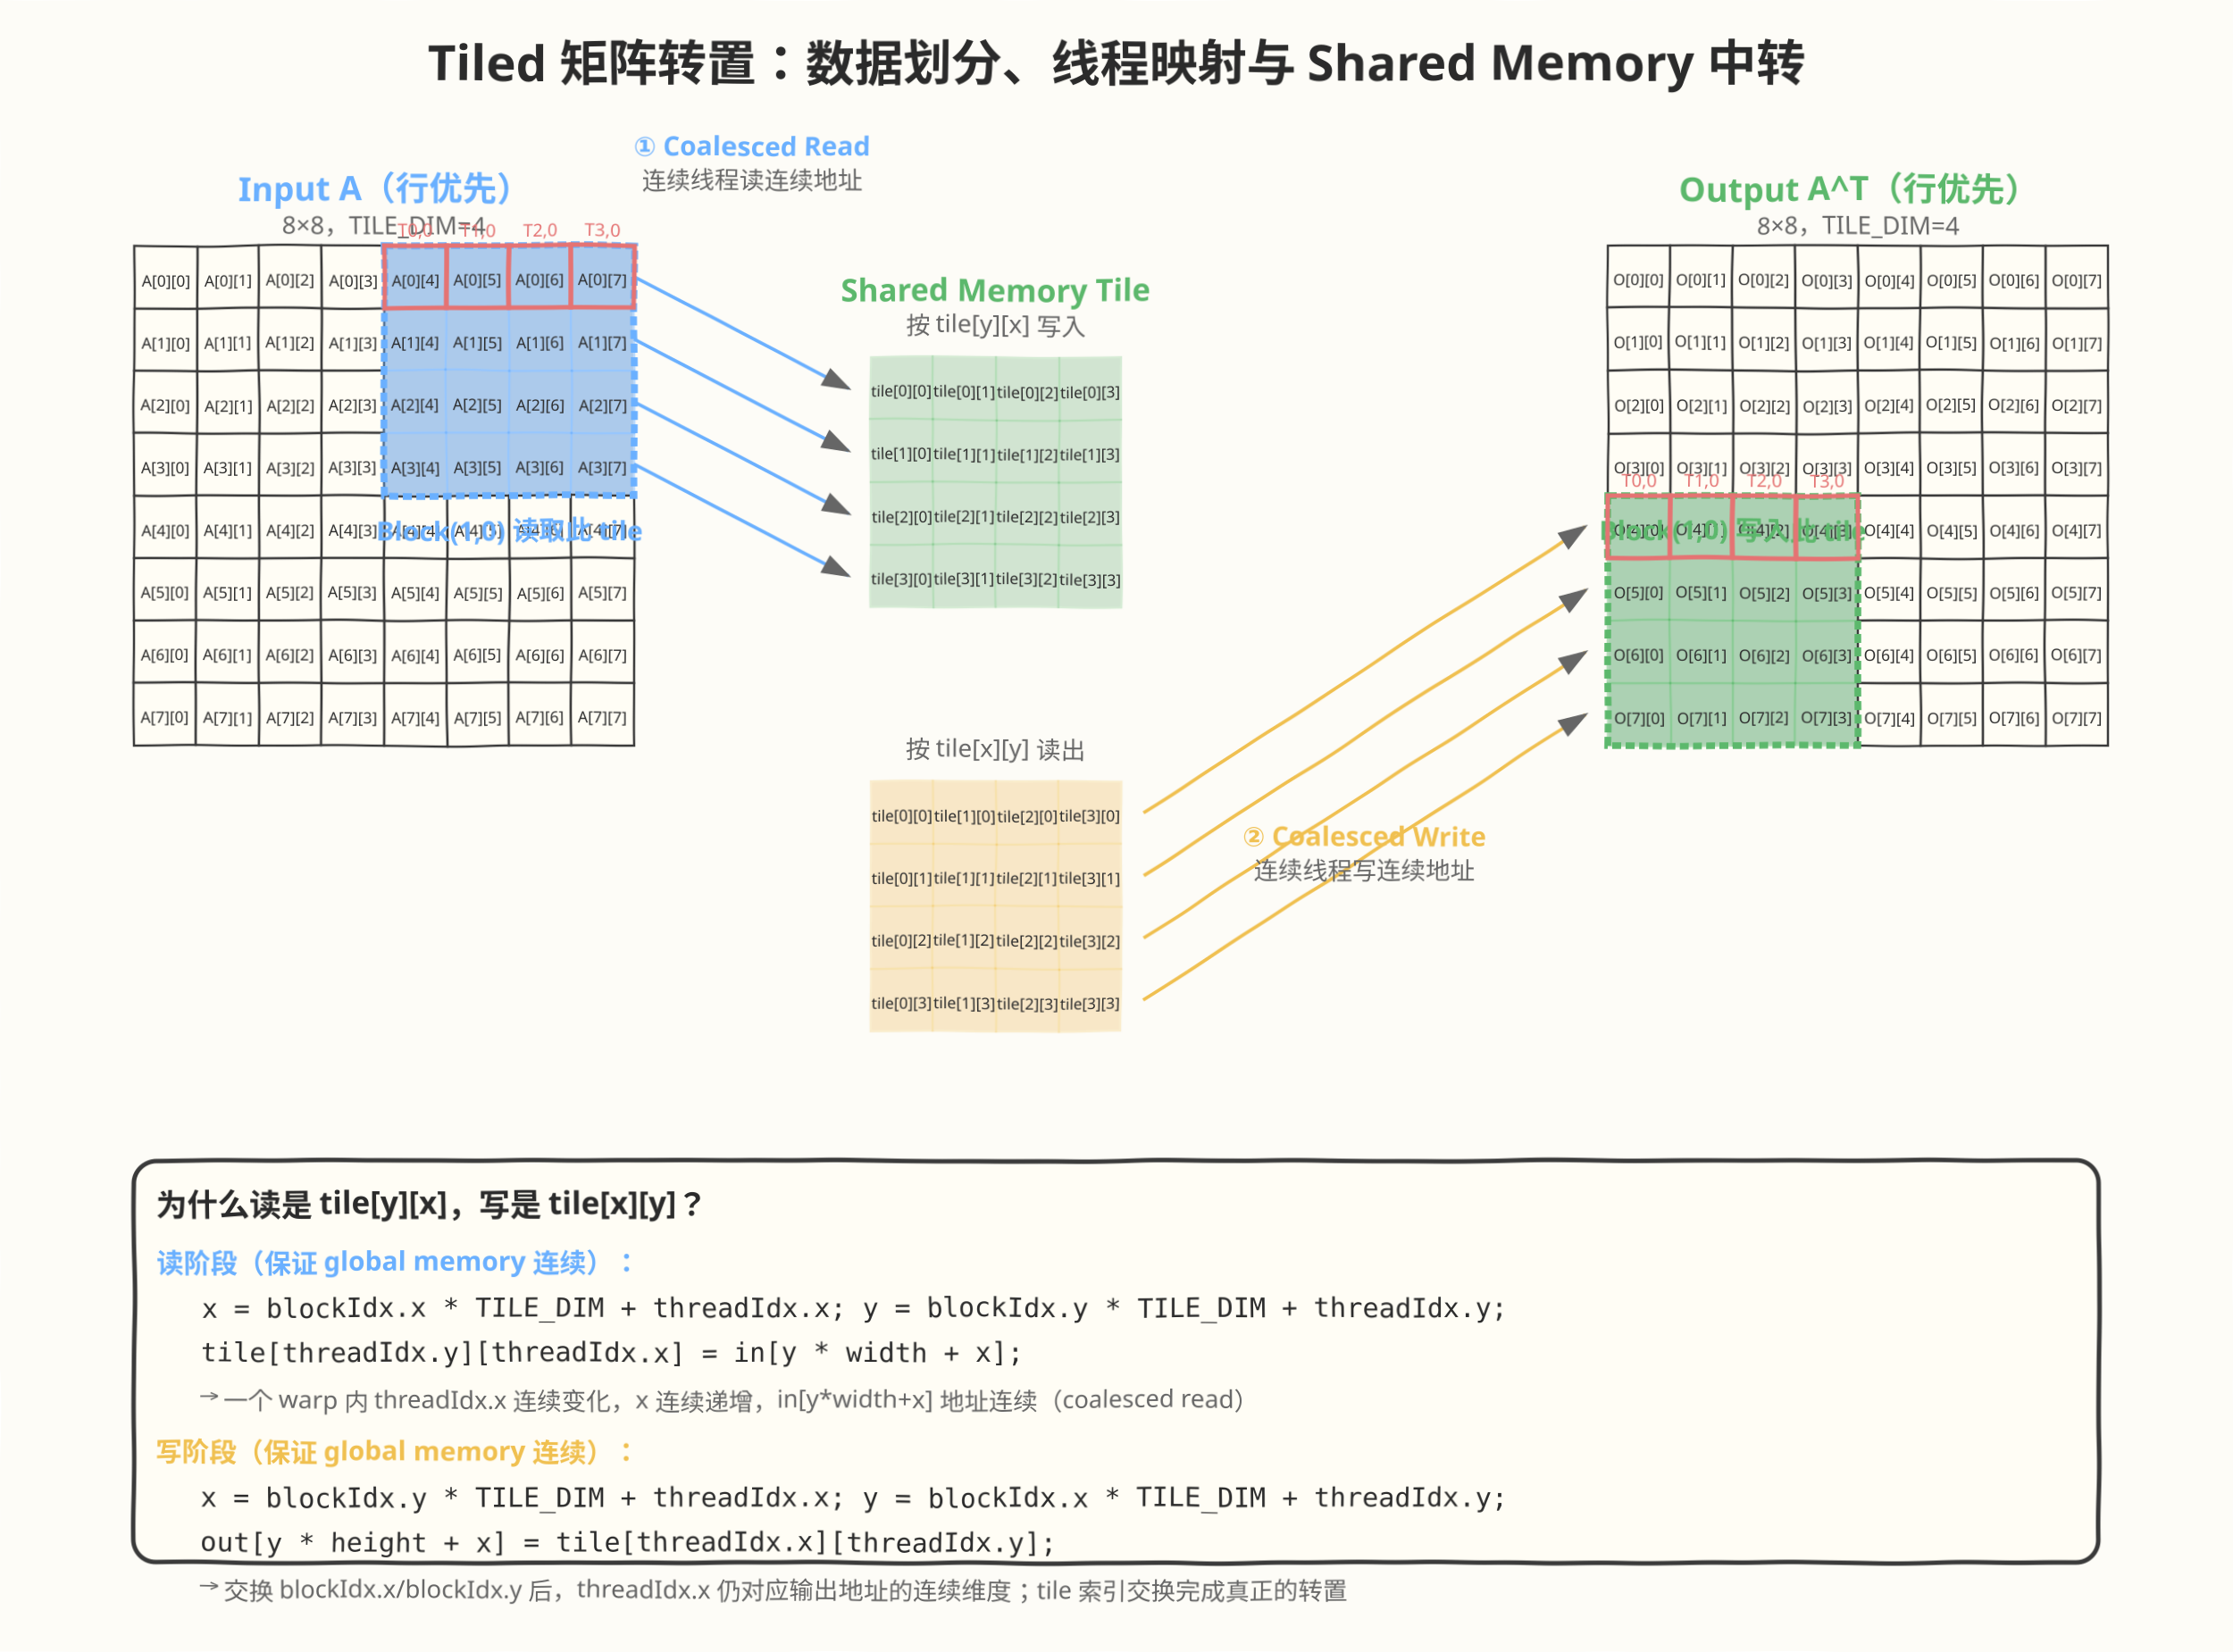
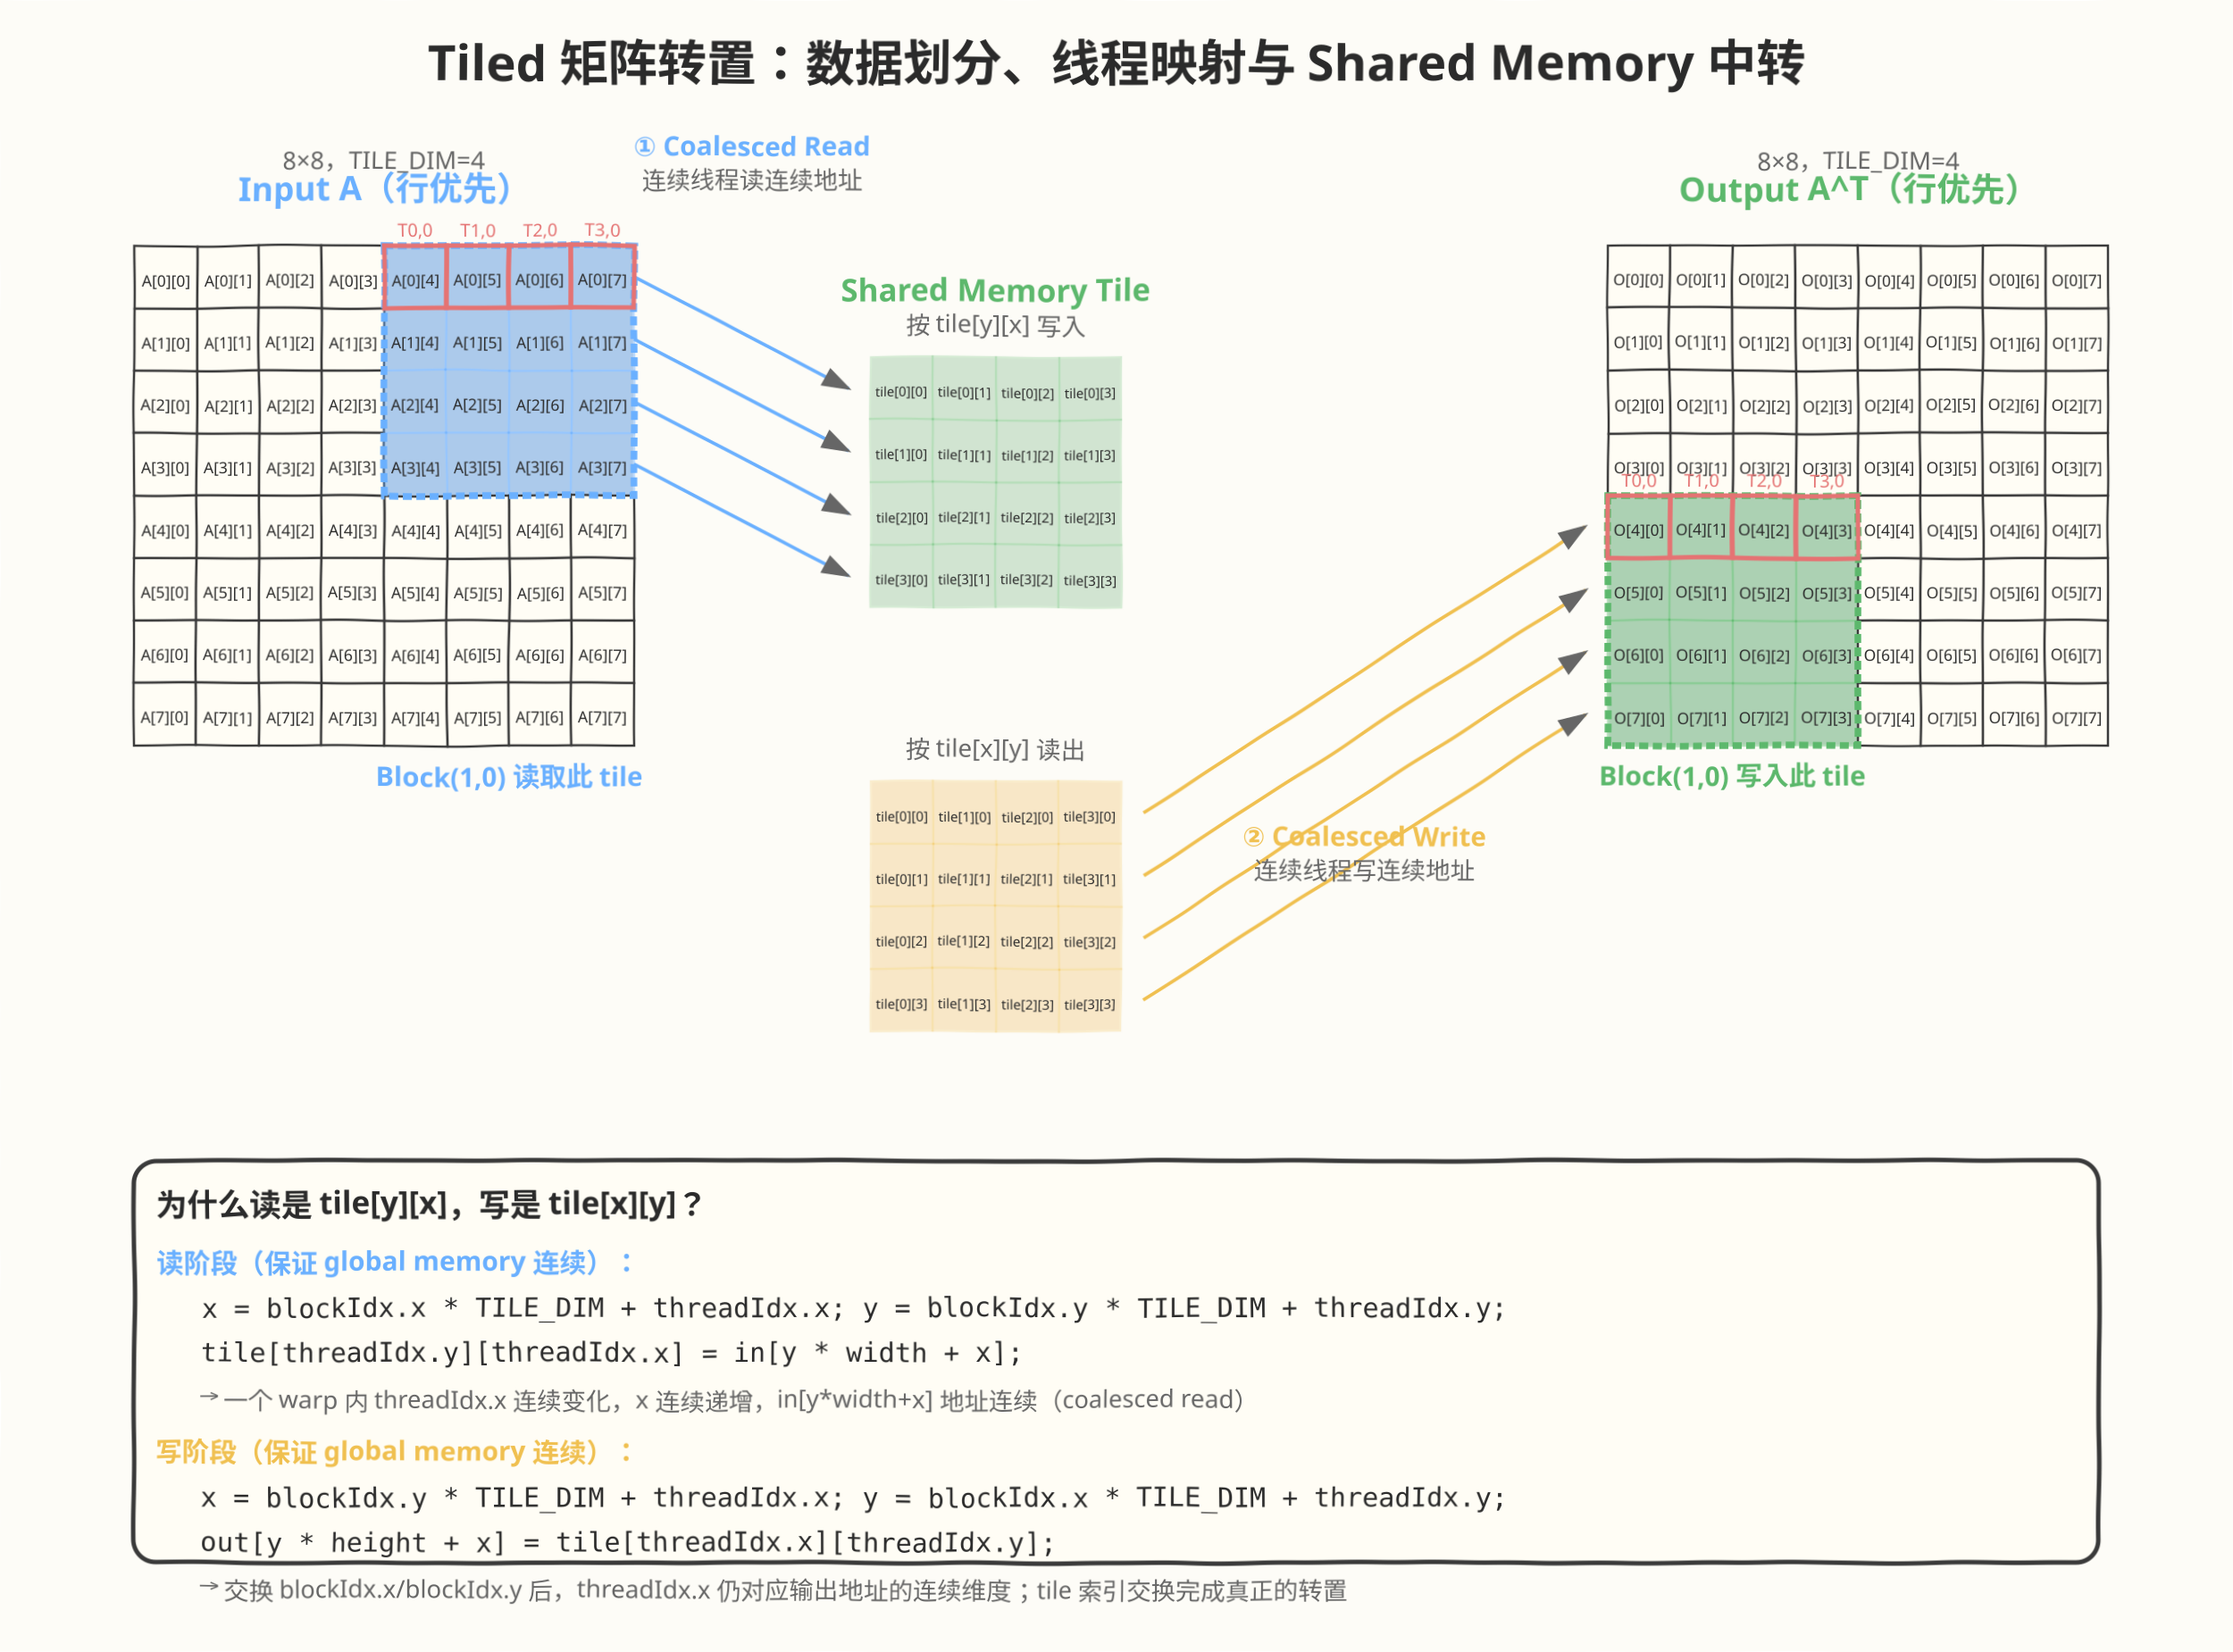
<svg xmlns="http://www.w3.org/2000/svg" width="1000" height="740" viewBox="0 0 1000 740" font-family="'Comic Sans MS','Marker Felt','Segoe UI',cursive">
  <defs>
    <filter id="sketch" x="-3%" y="-3%" width="106%" height="106%">
      <feTurbulence type="fractalNoise" baseFrequency="0.018" numOctaves="2" seed="4" result="n" />
      <feDisplacementMap in="SourceGraphic" in2="n" scale="1.8" />
    </filter>
    <marker id="arrowRight" markerWidth="10" markerHeight="10" refX="8" refY="3" orient="auto" markerUnits="strokeWidth">
      <path d="M0,0 L0,6 L9,3 z" fill="#666666" />
    </marker>
  </defs>
  <g filter="url(#sketch)">
    <rect width="1000" height="740" fill="#fdfcf7" />
    <text x="500.0" y="36" text-anchor="middle" font-size="22" font-weight="bold" fill="#2b2b2b">Tiled 矩阵转置：数据划分、线程映射与 Shared Memory 中转</text>
    <text x="172.0" y="90" text-anchor="middle" font-size="15" font-weight="bold" fill="#6ab0ff">Input A（行优先）</text>
-     <text x="172.0" y="105" text-anchor="middle" font-size="11" fill="#666666">8×8，TILE_DIM=4</text>
+     <text x="172.0" y="76" text-anchor="middle" font-size="11" fill="#666666">8×8，TILE_DIM=4</text>
    <rect x="60" y="110" width="28" height="28" fill="#fffdf5" opacity="1" stroke="#3a3a3a" stroke-width="1" />
    <text x="74.0" y="128.0" text-anchor="middle" font-size="7" fill="#2b2b2b">A[0][0]</text>
    <rect x="88" y="110" width="28" height="28" fill="#fffdf5" opacity="1" stroke="#3a3a3a" stroke-width="1" />
    <text x="102.0" y="128.0" text-anchor="middle" font-size="7" fill="#2b2b2b">A[0][1]</text>
    <rect x="116" y="110" width="28" height="28" fill="#fffdf5" opacity="1" stroke="#3a3a3a" stroke-width="1" />
    <text x="130.0" y="128.0" text-anchor="middle" font-size="7" fill="#2b2b2b">A[0][2]</text>
    <rect x="144" y="110" width="28" height="28" fill="#fffdf5" opacity="1" stroke="#3a3a3a" stroke-width="1" />
    <text x="158.0" y="128.0" text-anchor="middle" font-size="7" fill="#2b2b2b">A[0][3]</text>
    <rect x="172" y="110" width="28" height="28" fill="#4a8edb" opacity="0.45" stroke="#6ab0ff" stroke-width="1" />
    <text x="186.0" y="128.0" text-anchor="middle" font-size="7" fill="#2b2b2b">A[0][4]</text>
    <rect x="200" y="110" width="28" height="28" fill="#4a8edb" opacity="0.45" stroke="#6ab0ff" stroke-width="1" />
    <text x="214.0" y="128.0" text-anchor="middle" font-size="7" fill="#2b2b2b">A[0][5]</text>
    <rect x="228" y="110" width="28" height="28" fill="#4a8edb" opacity="0.45" stroke="#6ab0ff" stroke-width="1" />
    <text x="242.0" y="128.0" text-anchor="middle" font-size="7" fill="#2b2b2b">A[0][6]</text>
    <rect x="256" y="110" width="28" height="28" fill="#4a8edb" opacity="0.45" stroke="#6ab0ff" stroke-width="1" />
    <text x="270.0" y="128.0" text-anchor="middle" font-size="7" fill="#2b2b2b">A[0][7]</text>
    <rect x="60" y="138" width="28" height="28" fill="#fffdf5" opacity="1" stroke="#3a3a3a" stroke-width="1" />
    <text x="74.0" y="156.0" text-anchor="middle" font-size="7" fill="#2b2b2b">A[1][0]</text>
    <rect x="88" y="138" width="28" height="28" fill="#fffdf5" opacity="1" stroke="#3a3a3a" stroke-width="1" />
    <text x="102.0" y="156.0" text-anchor="middle" font-size="7" fill="#2b2b2b">A[1][1]</text>
    <rect x="116" y="138" width="28" height="28" fill="#fffdf5" opacity="1" stroke="#3a3a3a" stroke-width="1" />
    <text x="130.0" y="156.0" text-anchor="middle" font-size="7" fill="#2b2b2b">A[1][2]</text>
    <rect x="144" y="138" width="28" height="28" fill="#fffdf5" opacity="1" stroke="#3a3a3a" stroke-width="1" />
    <text x="158.0" y="156.0" text-anchor="middle" font-size="7" fill="#2b2b2b">A[1][3]</text>
    <rect x="172" y="138" width="28" height="28" fill="#4a8edb" opacity="0.45" stroke="#6ab0ff" stroke-width="1" />
    <text x="186.0" y="156.0" text-anchor="middle" font-size="7" fill="#2b2b2b">A[1][4]</text>
    <rect x="200" y="138" width="28" height="28" fill="#4a8edb" opacity="0.45" stroke="#6ab0ff" stroke-width="1" />
    <text x="214.0" y="156.0" text-anchor="middle" font-size="7" fill="#2b2b2b">A[1][5]</text>
    <rect x="228" y="138" width="28" height="28" fill="#4a8edb" opacity="0.45" stroke="#6ab0ff" stroke-width="1" />
    <text x="242.0" y="156.0" text-anchor="middle" font-size="7" fill="#2b2b2b">A[1][6]</text>
    <rect x="256" y="138" width="28" height="28" fill="#4a8edb" opacity="0.45" stroke="#6ab0ff" stroke-width="1" />
    <text x="270.0" y="156.0" text-anchor="middle" font-size="7" fill="#2b2b2b">A[1][7]</text>
    <rect x="60" y="166" width="28" height="28" fill="#fffdf5" opacity="1" stroke="#3a3a3a" stroke-width="1" />
    <text x="74.0" y="184.0" text-anchor="middle" font-size="7" fill="#2b2b2b">A[2][0]</text>
    <rect x="88" y="166" width="28" height="28" fill="#fffdf5" opacity="1" stroke="#3a3a3a" stroke-width="1" />
    <text x="102.0" y="184.0" text-anchor="middle" font-size="7" fill="#2b2b2b">A[2][1]</text>
    <rect x="116" y="166" width="28" height="28" fill="#fffdf5" opacity="1" stroke="#3a3a3a" stroke-width="1" />
    <text x="130.0" y="184.0" text-anchor="middle" font-size="7" fill="#2b2b2b">A[2][2]</text>
    <rect x="144" y="166" width="28" height="28" fill="#fffdf5" opacity="1" stroke="#3a3a3a" stroke-width="1" />
    <text x="158.0" y="184.0" text-anchor="middle" font-size="7" fill="#2b2b2b">A[2][3]</text>
    <rect x="172" y="166" width="28" height="28" fill="#4a8edb" opacity="0.45" stroke="#6ab0ff" stroke-width="1" />
    <text x="186.0" y="184.0" text-anchor="middle" font-size="7" fill="#2b2b2b">A[2][4]</text>
    <rect x="200" y="166" width="28" height="28" fill="#4a8edb" opacity="0.45" stroke="#6ab0ff" stroke-width="1" />
    <text x="214.0" y="184.0" text-anchor="middle" font-size="7" fill="#2b2b2b">A[2][5]</text>
    <rect x="228" y="166" width="28" height="28" fill="#4a8edb" opacity="0.45" stroke="#6ab0ff" stroke-width="1" />
    <text x="242.0" y="184.0" text-anchor="middle" font-size="7" fill="#2b2b2b">A[2][6]</text>
    <rect x="256" y="166" width="28" height="28" fill="#4a8edb" opacity="0.45" stroke="#6ab0ff" stroke-width="1" />
    <text x="270.0" y="184.0" text-anchor="middle" font-size="7" fill="#2b2b2b">A[2][7]</text>
    <rect x="60" y="194" width="28" height="28" fill="#fffdf5" opacity="1" stroke="#3a3a3a" stroke-width="1" />
    <text x="74.0" y="212.0" text-anchor="middle" font-size="7" fill="#2b2b2b">A[3][0]</text>
    <rect x="88" y="194" width="28" height="28" fill="#fffdf5" opacity="1" stroke="#3a3a3a" stroke-width="1" />
    <text x="102.0" y="212.0" text-anchor="middle" font-size="7" fill="#2b2b2b">A[3][1]</text>
    <rect x="116" y="194" width="28" height="28" fill="#fffdf5" opacity="1" stroke="#3a3a3a" stroke-width="1" />
    <text x="130.0" y="212.0" text-anchor="middle" font-size="7" fill="#2b2b2b">A[3][2]</text>
    <rect x="144" y="194" width="28" height="28" fill="#fffdf5" opacity="1" stroke="#3a3a3a" stroke-width="1" />
    <text x="158.0" y="212.0" text-anchor="middle" font-size="7" fill="#2b2b2b">A[3][3]</text>
    <rect x="172" y="194" width="28" height="28" fill="#4a8edb" opacity="0.45" stroke="#6ab0ff" stroke-width="1" />
    <text x="186.0" y="212.0" text-anchor="middle" font-size="7" fill="#2b2b2b">A[3][4]</text>
    <rect x="200" y="194" width="28" height="28" fill="#4a8edb" opacity="0.45" stroke="#6ab0ff" stroke-width="1" />
    <text x="214.0" y="212.0" text-anchor="middle" font-size="7" fill="#2b2b2b">A[3][5]</text>
    <rect x="228" y="194" width="28" height="28" fill="#4a8edb" opacity="0.45" stroke="#6ab0ff" stroke-width="1" />
    <text x="242.0" y="212.0" text-anchor="middle" font-size="7" fill="#2b2b2b">A[3][6]</text>
    <rect x="256" y="194" width="28" height="28" fill="#4a8edb" opacity="0.45" stroke="#6ab0ff" stroke-width="1" />
    <text x="270.0" y="212.0" text-anchor="middle" font-size="7" fill="#2b2b2b">A[3][7]</text>
    <rect x="60" y="222" width="28" height="28" fill="#fffdf5" opacity="1" stroke="#3a3a3a" stroke-width="1" />
    <text x="74.0" y="240.0" text-anchor="middle" font-size="7" fill="#2b2b2b">A[4][0]</text>
    <rect x="88" y="222" width="28" height="28" fill="#fffdf5" opacity="1" stroke="#3a3a3a" stroke-width="1" />
    <text x="102.0" y="240.0" text-anchor="middle" font-size="7" fill="#2b2b2b">A[4][1]</text>
    <rect x="116" y="222" width="28" height="28" fill="#fffdf5" opacity="1" stroke="#3a3a3a" stroke-width="1" />
    <text x="130.0" y="240.0" text-anchor="middle" font-size="7" fill="#2b2b2b">A[4][2]</text>
    <rect x="144" y="222" width="28" height="28" fill="#fffdf5" opacity="1" stroke="#3a3a3a" stroke-width="1" />
    <text x="158.0" y="240.0" text-anchor="middle" font-size="7" fill="#2b2b2b">A[4][3]</text>
    <rect x="172" y="222" width="28" height="28" fill="#fffdf5" opacity="1" stroke="#3a3a3a" stroke-width="1" />
    <text x="186.0" y="240.0" text-anchor="middle" font-size="7" fill="#2b2b2b">A[4][4]</text>
    <rect x="200" y="222" width="28" height="28" fill="#fffdf5" opacity="1" stroke="#3a3a3a" stroke-width="1" />
    <text x="214.0" y="240.0" text-anchor="middle" font-size="7" fill="#2b2b2b">A[4][5]</text>
    <rect x="228" y="222" width="28" height="28" fill="#fffdf5" opacity="1" stroke="#3a3a3a" stroke-width="1" />
    <text x="242.0" y="240.0" text-anchor="middle" font-size="7" fill="#2b2b2b">A[4][6]</text>
    <rect x="256" y="222" width="28" height="28" fill="#fffdf5" opacity="1" stroke="#3a3a3a" stroke-width="1" />
    <text x="270.0" y="240.0" text-anchor="middle" font-size="7" fill="#2b2b2b">A[4][7]</text>
    <rect x="60" y="250" width="28" height="28" fill="#fffdf5" opacity="1" stroke="#3a3a3a" stroke-width="1" />
    <text x="74.0" y="268.0" text-anchor="middle" font-size="7" fill="#2b2b2b">A[5][0]</text>
    <rect x="88" y="250" width="28" height="28" fill="#fffdf5" opacity="1" stroke="#3a3a3a" stroke-width="1" />
    <text x="102.0" y="268.0" text-anchor="middle" font-size="7" fill="#2b2b2b">A[5][1]</text>
    <rect x="116" y="250" width="28" height="28" fill="#fffdf5" opacity="1" stroke="#3a3a3a" stroke-width="1" />
    <text x="130.0" y="268.0" text-anchor="middle" font-size="7" fill="#2b2b2b">A[5][2]</text>
    <rect x="144" y="250" width="28" height="28" fill="#fffdf5" opacity="1" stroke="#3a3a3a" stroke-width="1" />
    <text x="158.0" y="268.0" text-anchor="middle" font-size="7" fill="#2b2b2b">A[5][3]</text>
    <rect x="172" y="250" width="28" height="28" fill="#fffdf5" opacity="1" stroke="#3a3a3a" stroke-width="1" />
    <text x="186.0" y="268.0" text-anchor="middle" font-size="7" fill="#2b2b2b">A[5][4]</text>
    <rect x="200" y="250" width="28" height="28" fill="#fffdf5" opacity="1" stroke="#3a3a3a" stroke-width="1" />
    <text x="214.0" y="268.0" text-anchor="middle" font-size="7" fill="#2b2b2b">A[5][5]</text>
    <rect x="228" y="250" width="28" height="28" fill="#fffdf5" opacity="1" stroke="#3a3a3a" stroke-width="1" />
    <text x="242.0" y="268.0" text-anchor="middle" font-size="7" fill="#2b2b2b">A[5][6]</text>
    <rect x="256" y="250" width="28" height="28" fill="#fffdf5" opacity="1" stroke="#3a3a3a" stroke-width="1" />
    <text x="270.0" y="268.0" text-anchor="middle" font-size="7" fill="#2b2b2b">A[5][7]</text>
    <rect x="60" y="278" width="28" height="28" fill="#fffdf5" opacity="1" stroke="#3a3a3a" stroke-width="1" />
    <text x="74.0" y="296.0" text-anchor="middle" font-size="7" fill="#2b2b2b">A[6][0]</text>
    <rect x="88" y="278" width="28" height="28" fill="#fffdf5" opacity="1" stroke="#3a3a3a" stroke-width="1" />
    <text x="102.0" y="296.0" text-anchor="middle" font-size="7" fill="#2b2b2b">A[6][1]</text>
    <rect x="116" y="278" width="28" height="28" fill="#fffdf5" opacity="1" stroke="#3a3a3a" stroke-width="1" />
    <text x="130.0" y="296.0" text-anchor="middle" font-size="7" fill="#2b2b2b">A[6][2]</text>
    <rect x="144" y="278" width="28" height="28" fill="#fffdf5" opacity="1" stroke="#3a3a3a" stroke-width="1" />
    <text x="158.0" y="296.0" text-anchor="middle" font-size="7" fill="#2b2b2b">A[6][3]</text>
    <rect x="172" y="278" width="28" height="28" fill="#fffdf5" opacity="1" stroke="#3a3a3a" stroke-width="1" />
    <text x="186.0" y="296.0" text-anchor="middle" font-size="7" fill="#2b2b2b">A[6][4]</text>
    <rect x="200" y="278" width="28" height="28" fill="#fffdf5" opacity="1" stroke="#3a3a3a" stroke-width="1" />
    <text x="214.0" y="296.0" text-anchor="middle" font-size="7" fill="#2b2b2b">A[6][5]</text>
    <rect x="228" y="278" width="28" height="28" fill="#fffdf5" opacity="1" stroke="#3a3a3a" stroke-width="1" />
    <text x="242.0" y="296.0" text-anchor="middle" font-size="7" fill="#2b2b2b">A[6][6]</text>
    <rect x="256" y="278" width="28" height="28" fill="#fffdf5" opacity="1" stroke="#3a3a3a" stroke-width="1" />
    <text x="270.0" y="296.0" text-anchor="middle" font-size="7" fill="#2b2b2b">A[6][7]</text>
    <rect x="60" y="306" width="28" height="28" fill="#fffdf5" opacity="1" stroke="#3a3a3a" stroke-width="1" />
    <text x="74.0" y="324.0" text-anchor="middle" font-size="7" fill="#2b2b2b">A[7][0]</text>
    <rect x="88" y="306" width="28" height="28" fill="#fffdf5" opacity="1" stroke="#3a3a3a" stroke-width="1" />
    <text x="102.0" y="324.0" text-anchor="middle" font-size="7" fill="#2b2b2b">A[7][1]</text>
    <rect x="116" y="306" width="28" height="28" fill="#fffdf5" opacity="1" stroke="#3a3a3a" stroke-width="1" />
    <text x="130.0" y="324.0" text-anchor="middle" font-size="7" fill="#2b2b2b">A[7][2]</text>
    <rect x="144" y="306" width="28" height="28" fill="#fffdf5" opacity="1" stroke="#3a3a3a" stroke-width="1" />
    <text x="158.0" y="324.0" text-anchor="middle" font-size="7" fill="#2b2b2b">A[7][3]</text>
    <rect x="172" y="306" width="28" height="28" fill="#fffdf5" opacity="1" stroke="#3a3a3a" stroke-width="1" />
    <text x="186.0" y="324.0" text-anchor="middle" font-size="7" fill="#2b2b2b">A[7][4]</text>
    <rect x="200" y="306" width="28" height="28" fill="#fffdf5" opacity="1" stroke="#3a3a3a" stroke-width="1" />
    <text x="214.0" y="324.0" text-anchor="middle" font-size="7" fill="#2b2b2b">A[7][5]</text>
    <rect x="228" y="306" width="28" height="28" fill="#fffdf5" opacity="1" stroke="#3a3a3a" stroke-width="1" />
    <text x="242.0" y="324.0" text-anchor="middle" font-size="7" fill="#2b2b2b">A[7][6]</text>
    <rect x="256" y="306" width="28" height="28" fill="#fffdf5" opacity="1" stroke="#3a3a3a" stroke-width="1" />
    <text x="270.0" y="324.0" text-anchor="middle" font-size="7" fill="#2b2b2b">A[7][7]</text>
    <rect x="172" y="110" width="112" height="112" fill="none" stroke="#6ab0ff" stroke-width="3" stroke-dasharray="4,2" />
-     <text x="228.0" y="242" text-anchor="middle" font-size="12" fill="#6ab0ff" font-weight="bold">Block(1,0) 读取此 tile</text>
+     <text x="228.0" y="352" text-anchor="middle" font-size="12" fill="#6ab0ff" font-weight="bold">Block(1,0) 读取此 tile</text>
    <text x="832.0" y="90" text-anchor="middle" font-size="15" font-weight="bold" fill="#5cb86c">Output A^T（行优先）</text>
-     <text x="832.0" y="105" text-anchor="middle" font-size="11" fill="#666666">8×8，TILE_DIM=4</text>
+     <text x="832.0" y="76" text-anchor="middle" font-size="11" fill="#666666">8×8，TILE_DIM=4</text>
    <rect x="720" y="110" width="28" height="28" fill="#fffdf5" opacity="1" stroke="#3a3a3a" stroke-width="1" />
    <text x="734.0" y="128.0" text-anchor="middle" font-size="7" fill="#2b2b2b">O[0][0]</text>
    <rect x="748" y="110" width="28" height="28" fill="#fffdf5" opacity="1" stroke="#3a3a3a" stroke-width="1" />
    <text x="762.0" y="128.0" text-anchor="middle" font-size="7" fill="#2b2b2b">O[0][1]</text>
    <rect x="776" y="110" width="28" height="28" fill="#fffdf5" opacity="1" stroke="#3a3a3a" stroke-width="1" />
    <text x="790.0" y="128.0" text-anchor="middle" font-size="7" fill="#2b2b2b">O[0][2]</text>
    <rect x="804" y="110" width="28" height="28" fill="#fffdf5" opacity="1" stroke="#3a3a3a" stroke-width="1" />
    <text x="818.0" y="128.0" text-anchor="middle" font-size="7" fill="#2b2b2b">O[0][3]</text>
    <rect x="832" y="110" width="28" height="28" fill="#fffdf5" opacity="1" stroke="#3a3a3a" stroke-width="1" />
    <text x="846.0" y="128.0" text-anchor="middle" font-size="7" fill="#2b2b2b">O[0][4]</text>
    <rect x="860" y="110" width="28" height="28" fill="#fffdf5" opacity="1" stroke="#3a3a3a" stroke-width="1" />
    <text x="874.0" y="128.0" text-anchor="middle" font-size="7" fill="#2b2b2b">O[0][5]</text>
    <rect x="888" y="110" width="28" height="28" fill="#fffdf5" opacity="1" stroke="#3a3a3a" stroke-width="1" />
    <text x="902.0" y="128.0" text-anchor="middle" font-size="7" fill="#2b2b2b">O[0][6]</text>
    <rect x="916" y="110" width="28" height="28" fill="#fffdf5" opacity="1" stroke="#3a3a3a" stroke-width="1" />
    <text x="930.0" y="128.0" text-anchor="middle" font-size="7" fill="#2b2b2b">O[0][7]</text>
    <rect x="720" y="138" width="28" height="28" fill="#fffdf5" opacity="1" stroke="#3a3a3a" stroke-width="1" />
    <text x="734.0" y="156.0" text-anchor="middle" font-size="7" fill="#2b2b2b">O[1][0]</text>
    <rect x="748" y="138" width="28" height="28" fill="#fffdf5" opacity="1" stroke="#3a3a3a" stroke-width="1" />
    <text x="762.0" y="156.0" text-anchor="middle" font-size="7" fill="#2b2b2b">O[1][1]</text>
    <rect x="776" y="138" width="28" height="28" fill="#fffdf5" opacity="1" stroke="#3a3a3a" stroke-width="1" />
    <text x="790.0" y="156.0" text-anchor="middle" font-size="7" fill="#2b2b2b">O[1][2]</text>
    <rect x="804" y="138" width="28" height="28" fill="#fffdf5" opacity="1" stroke="#3a3a3a" stroke-width="1" />
    <text x="818.0" y="156.0" text-anchor="middle" font-size="7" fill="#2b2b2b">O[1][3]</text>
    <rect x="832" y="138" width="28" height="28" fill="#fffdf5" opacity="1" stroke="#3a3a3a" stroke-width="1" />
    <text x="846.0" y="156.0" text-anchor="middle" font-size="7" fill="#2b2b2b">O[1][4]</text>
    <rect x="860" y="138" width="28" height="28" fill="#fffdf5" opacity="1" stroke="#3a3a3a" stroke-width="1" />
    <text x="874.0" y="156.0" text-anchor="middle" font-size="7" fill="#2b2b2b">O[1][5]</text>
    <rect x="888" y="138" width="28" height="28" fill="#fffdf5" opacity="1" stroke="#3a3a3a" stroke-width="1" />
    <text x="902.0" y="156.0" text-anchor="middle" font-size="7" fill="#2b2b2b">O[1][6]</text>
    <rect x="916" y="138" width="28" height="28" fill="#fffdf5" opacity="1" stroke="#3a3a3a" stroke-width="1" />
    <text x="930.0" y="156.0" text-anchor="middle" font-size="7" fill="#2b2b2b">O[1][7]</text>
    <rect x="720" y="166" width="28" height="28" fill="#fffdf5" opacity="1" stroke="#3a3a3a" stroke-width="1" />
    <text x="734.0" y="184.0" text-anchor="middle" font-size="7" fill="#2b2b2b">O[2][0]</text>
    <rect x="748" y="166" width="28" height="28" fill="#fffdf5" opacity="1" stroke="#3a3a3a" stroke-width="1" />
    <text x="762.0" y="184.0" text-anchor="middle" font-size="7" fill="#2b2b2b">O[2][1]</text>
    <rect x="776" y="166" width="28" height="28" fill="#fffdf5" opacity="1" stroke="#3a3a3a" stroke-width="1" />
    <text x="790.0" y="184.0" text-anchor="middle" font-size="7" fill="#2b2b2b">O[2][2]</text>
    <rect x="804" y="166" width="28" height="28" fill="#fffdf5" opacity="1" stroke="#3a3a3a" stroke-width="1" />
    <text x="818.0" y="184.0" text-anchor="middle" font-size="7" fill="#2b2b2b">O[2][3]</text>
    <rect x="832" y="166" width="28" height="28" fill="#fffdf5" opacity="1" stroke="#3a3a3a" stroke-width="1" />
    <text x="846.0" y="184.0" text-anchor="middle" font-size="7" fill="#2b2b2b">O[2][4]</text>
    <rect x="860" y="166" width="28" height="28" fill="#fffdf5" opacity="1" stroke="#3a3a3a" stroke-width="1" />
    <text x="874.0" y="184.0" text-anchor="middle" font-size="7" fill="#2b2b2b">O[2][5]</text>
    <rect x="888" y="166" width="28" height="28" fill="#fffdf5" opacity="1" stroke="#3a3a3a" stroke-width="1" />
    <text x="902.0" y="184.0" text-anchor="middle" font-size="7" fill="#2b2b2b">O[2][6]</text>
    <rect x="916" y="166" width="28" height="28" fill="#fffdf5" opacity="1" stroke="#3a3a3a" stroke-width="1" />
    <text x="930.0" y="184.0" text-anchor="middle" font-size="7" fill="#2b2b2b">O[2][7]</text>
    <rect x="720" y="194" width="28" height="28" fill="#fffdf5" opacity="1" stroke="#3a3a3a" stroke-width="1" />
    <text x="734.0" y="212.0" text-anchor="middle" font-size="7" fill="#2b2b2b">O[3][0]</text>
    <rect x="748" y="194" width="28" height="28" fill="#fffdf5" opacity="1" stroke="#3a3a3a" stroke-width="1" />
    <text x="762.0" y="212.0" text-anchor="middle" font-size="7" fill="#2b2b2b">O[3][1]</text>
    <rect x="776" y="194" width="28" height="28" fill="#fffdf5" opacity="1" stroke="#3a3a3a" stroke-width="1" />
    <text x="790.0" y="212.0" text-anchor="middle" font-size="7" fill="#2b2b2b">O[3][2]</text>
    <rect x="804" y="194" width="28" height="28" fill="#fffdf5" opacity="1" stroke="#3a3a3a" stroke-width="1" />
    <text x="818.0" y="212.0" text-anchor="middle" font-size="7" fill="#2b2b2b">O[3][3]</text>
    <rect x="832" y="194" width="28" height="28" fill="#fffdf5" opacity="1" stroke="#3a3a3a" stroke-width="1" />
    <text x="846.0" y="212.0" text-anchor="middle" font-size="7" fill="#2b2b2b">O[3][4]</text>
    <rect x="860" y="194" width="28" height="28" fill="#fffdf5" opacity="1" stroke="#3a3a3a" stroke-width="1" />
    <text x="874.0" y="212.0" text-anchor="middle" font-size="7" fill="#2b2b2b">O[3][5]</text>
    <rect x="888" y="194" width="28" height="28" fill="#fffdf5" opacity="1" stroke="#3a3a3a" stroke-width="1" />
    <text x="902.0" y="212.0" text-anchor="middle" font-size="7" fill="#2b2b2b">O[3][6]</text>
    <rect x="916" y="194" width="28" height="28" fill="#fffdf5" opacity="1" stroke="#3a3a3a" stroke-width="1" />
    <text x="930.0" y="212.0" text-anchor="middle" font-size="7" fill="#2b2b2b">O[3][7]</text>
    <rect x="720" y="222" width="28" height="28" fill="#4a9d5f" opacity="0.45" stroke="#5cb86c" stroke-width="1" />
    <text x="734.0" y="240.0" text-anchor="middle" font-size="7" fill="#2b2b2b">O[4][0]</text>
    <rect x="748" y="222" width="28" height="28" fill="#4a9d5f" opacity="0.45" stroke="#5cb86c" stroke-width="1" />
    <text x="762.0" y="240.0" text-anchor="middle" font-size="7" fill="#2b2b2b">O[4][1]</text>
    <rect x="776" y="222" width="28" height="28" fill="#4a9d5f" opacity="0.45" stroke="#5cb86c" stroke-width="1" />
    <text x="790.0" y="240.0" text-anchor="middle" font-size="7" fill="#2b2b2b">O[4][2]</text>
    <rect x="804" y="222" width="28" height="28" fill="#4a9d5f" opacity="0.45" stroke="#5cb86c" stroke-width="1" />
    <text x="818.0" y="240.0" text-anchor="middle" font-size="7" fill="#2b2b2b">O[4][3]</text>
    <rect x="832" y="222" width="28" height="28" fill="#fffdf5" opacity="1" stroke="#3a3a3a" stroke-width="1" />
    <text x="846.0" y="240.0" text-anchor="middle" font-size="7" fill="#2b2b2b">O[4][4]</text>
    <rect x="860" y="222" width="28" height="28" fill="#fffdf5" opacity="1" stroke="#3a3a3a" stroke-width="1" />
    <text x="874.0" y="240.0" text-anchor="middle" font-size="7" fill="#2b2b2b">O[4][5]</text>
    <rect x="888" y="222" width="28" height="28" fill="#fffdf5" opacity="1" stroke="#3a3a3a" stroke-width="1" />
    <text x="902.0" y="240.0" text-anchor="middle" font-size="7" fill="#2b2b2b">O[4][6]</text>
    <rect x="916" y="222" width="28" height="28" fill="#fffdf5" opacity="1" stroke="#3a3a3a" stroke-width="1" />
    <text x="930.0" y="240.0" text-anchor="middle" font-size="7" fill="#2b2b2b">O[4][7]</text>
    <rect x="720" y="250" width="28" height="28" fill="#4a9d5f" opacity="0.45" stroke="#5cb86c" stroke-width="1" />
    <text x="734.0" y="268.0" text-anchor="middle" font-size="7" fill="#2b2b2b">O[5][0]</text>
    <rect x="748" y="250" width="28" height="28" fill="#4a9d5f" opacity="0.45" stroke="#5cb86c" stroke-width="1" />
    <text x="762.0" y="268.0" text-anchor="middle" font-size="7" fill="#2b2b2b">O[5][1]</text>
    <rect x="776" y="250" width="28" height="28" fill="#4a9d5f" opacity="0.45" stroke="#5cb86c" stroke-width="1" />
    <text x="790.0" y="268.0" text-anchor="middle" font-size="7" fill="#2b2b2b">O[5][2]</text>
    <rect x="804" y="250" width="28" height="28" fill="#4a9d5f" opacity="0.45" stroke="#5cb86c" stroke-width="1" />
    <text x="818.0" y="268.0" text-anchor="middle" font-size="7" fill="#2b2b2b">O[5][3]</text>
    <rect x="832" y="250" width="28" height="28" fill="#fffdf5" opacity="1" stroke="#3a3a3a" stroke-width="1" />
    <text x="846.0" y="268.0" text-anchor="middle" font-size="7" fill="#2b2b2b">O[5][4]</text>
    <rect x="860" y="250" width="28" height="28" fill="#fffdf5" opacity="1" stroke="#3a3a3a" stroke-width="1" />
    <text x="874.0" y="268.0" text-anchor="middle" font-size="7" fill="#2b2b2b">O[5][5]</text>
    <rect x="888" y="250" width="28" height="28" fill="#fffdf5" opacity="1" stroke="#3a3a3a" stroke-width="1" />
    <text x="902.0" y="268.0" text-anchor="middle" font-size="7" fill="#2b2b2b">O[5][6]</text>
    <rect x="916" y="250" width="28" height="28" fill="#fffdf5" opacity="1" stroke="#3a3a3a" stroke-width="1" />
    <text x="930.0" y="268.0" text-anchor="middle" font-size="7" fill="#2b2b2b">O[5][7]</text>
    <rect x="720" y="278" width="28" height="28" fill="#4a9d5f" opacity="0.45" stroke="#5cb86c" stroke-width="1" />
    <text x="734.0" y="296.0" text-anchor="middle" font-size="7" fill="#2b2b2b">O[6][0]</text>
    <rect x="748" y="278" width="28" height="28" fill="#4a9d5f" opacity="0.45" stroke="#5cb86c" stroke-width="1" />
    <text x="762.0" y="296.0" text-anchor="middle" font-size="7" fill="#2b2b2b">O[6][1]</text>
    <rect x="776" y="278" width="28" height="28" fill="#4a9d5f" opacity="0.45" stroke="#5cb86c" stroke-width="1" />
    <text x="790.0" y="296.0" text-anchor="middle" font-size="7" fill="#2b2b2b">O[6][2]</text>
    <rect x="804" y="278" width="28" height="28" fill="#4a9d5f" opacity="0.45" stroke="#5cb86c" stroke-width="1" />
    <text x="818.0" y="296.0" text-anchor="middle" font-size="7" fill="#2b2b2b">O[6][3]</text>
    <rect x="832" y="278" width="28" height="28" fill="#fffdf5" opacity="1" stroke="#3a3a3a" stroke-width="1" />
    <text x="846.0" y="296.0" text-anchor="middle" font-size="7" fill="#2b2b2b">O[6][4]</text>
    <rect x="860" y="278" width="28" height="28" fill="#fffdf5" opacity="1" stroke="#3a3a3a" stroke-width="1" />
    <text x="874.0" y="296.0" text-anchor="middle" font-size="7" fill="#2b2b2b">O[6][5]</text>
    <rect x="888" y="278" width="28" height="28" fill="#fffdf5" opacity="1" stroke="#3a3a3a" stroke-width="1" />
    <text x="902.0" y="296.0" text-anchor="middle" font-size="7" fill="#2b2b2b">O[6][6]</text>
    <rect x="916" y="278" width="28" height="28" fill="#fffdf5" opacity="1" stroke="#3a3a3a" stroke-width="1" />
    <text x="930.0" y="296.0" text-anchor="middle" font-size="7" fill="#2b2b2b">O[6][7]</text>
    <rect x="720" y="306" width="28" height="28" fill="#4a9d5f" opacity="0.45" stroke="#5cb86c" stroke-width="1" />
    <text x="734.0" y="324.0" text-anchor="middle" font-size="7" fill="#2b2b2b">O[7][0]</text>
    <rect x="748" y="306" width="28" height="28" fill="#4a9d5f" opacity="0.45" stroke="#5cb86c" stroke-width="1" />
    <text x="762.0" y="324.0" text-anchor="middle" font-size="7" fill="#2b2b2b">O[7][1]</text>
    <rect x="776" y="306" width="28" height="28" fill="#4a9d5f" opacity="0.45" stroke="#5cb86c" stroke-width="1" />
    <text x="790.0" y="324.0" text-anchor="middle" font-size="7" fill="#2b2b2b">O[7][2]</text>
    <rect x="804" y="306" width="28" height="28" fill="#4a9d5f" opacity="0.45" stroke="#5cb86c" stroke-width="1" />
    <text x="818.0" y="324.0" text-anchor="middle" font-size="7" fill="#2b2b2b">O[7][3]</text>
    <rect x="832" y="306" width="28" height="28" fill="#fffdf5" opacity="1" stroke="#3a3a3a" stroke-width="1" />
    <text x="846.0" y="324.0" text-anchor="middle" font-size="7" fill="#2b2b2b">O[7][4]</text>
    <rect x="860" y="306" width="28" height="28" fill="#fffdf5" opacity="1" stroke="#3a3a3a" stroke-width="1" />
    <text x="874.0" y="324.0" text-anchor="middle" font-size="7" fill="#2b2b2b">O[7][5]</text>
    <rect x="888" y="306" width="28" height="28" fill="#fffdf5" opacity="1" stroke="#3a3a3a" stroke-width="1" />
    <text x="902.0" y="324.0" text-anchor="middle" font-size="7" fill="#2b2b2b">O[7][6]</text>
    <rect x="916" y="306" width="28" height="28" fill="#fffdf5" opacity="1" stroke="#3a3a3a" stroke-width="1" />
    <text x="930.0" y="324.0" text-anchor="middle" font-size="7" fill="#2b2b2b">O[7][7]</text>
    <rect x="720" y="222" width="112" height="112" fill="none" stroke="#5cb86c" stroke-width="3" stroke-dasharray="4,2" />
-     <text x="776.0" y="242" text-anchor="middle" font-size="12" fill="#5cb86c" font-weight="bold">Block(1,0) 写入此 tile</text>
+     <text x="776.0" y="352" text-anchor="middle" font-size="12" fill="#5cb86c" font-weight="bold">Block(1,0) 写入此 tile</text>
    <text x="446.0" y="135" text-anchor="middle" font-size="14" font-weight="bold" fill="#5cb86c">Shared Memory Tile</text>
    <text x="446.0" y="150" text-anchor="middle" font-size="11" fill="#666666">按 tile[y][x] 写入</text>
    <rect x="390" y="160" width="28" height="28" fill="#4a9d5f" opacity="0.25" stroke="#5cb86c" stroke-width="1" />
-     <text x="404.0" y="178.0" text-anchor="middle" font-size="7" fill="#2b2b2b">tile[0][0]</text>
+     <text x="404.0" y="178.0" text-anchor="middle" font-size="6" fill="#2b2b2b">tile[0][0]</text>
    <rect x="418" y="160" width="28" height="28" fill="#4a9d5f" opacity="0.25" stroke="#5cb86c" stroke-width="1" />
-     <text x="432.0" y="178.0" text-anchor="middle" font-size="7" fill="#2b2b2b">tile[0][1]</text>
+     <text x="432.0" y="178.0" text-anchor="middle" font-size="6" fill="#2b2b2b">tile[0][1]</text>
    <rect x="446" y="160" width="28" height="28" fill="#4a9d5f" opacity="0.25" stroke="#5cb86c" stroke-width="1" />
-     <text x="460.0" y="178.0" text-anchor="middle" font-size="7" fill="#2b2b2b">tile[0][2]</text>
+     <text x="460.0" y="178.0" text-anchor="middle" font-size="6" fill="#2b2b2b">tile[0][2]</text>
    <rect x="474" y="160" width="28" height="28" fill="#4a9d5f" opacity="0.25" stroke="#5cb86c" stroke-width="1" />
-     <text x="488.0" y="178.0" text-anchor="middle" font-size="7" fill="#2b2b2b">tile[0][3]</text>
+     <text x="488.0" y="178.0" text-anchor="middle" font-size="6" fill="#2b2b2b">tile[0][3]</text>
    <rect x="390" y="188" width="28" height="28" fill="#4a9d5f" opacity="0.25" stroke="#5cb86c" stroke-width="1" />
-     <text x="404.0" y="206.0" text-anchor="middle" font-size="7" fill="#2b2b2b">tile[1][0]</text>
+     <text x="404.0" y="206.0" text-anchor="middle" font-size="6" fill="#2b2b2b">tile[1][0]</text>
    <rect x="418" y="188" width="28" height="28" fill="#4a9d5f" opacity="0.25" stroke="#5cb86c" stroke-width="1" />
-     <text x="432.0" y="206.0" text-anchor="middle" font-size="7" fill="#2b2b2b">tile[1][1]</text>
+     <text x="432.0" y="206.0" text-anchor="middle" font-size="6" fill="#2b2b2b">tile[1][1]</text>
    <rect x="446" y="188" width="28" height="28" fill="#4a9d5f" opacity="0.25" stroke="#5cb86c" stroke-width="1" />
-     <text x="460.0" y="206.0" text-anchor="middle" font-size="7" fill="#2b2b2b">tile[1][2]</text>
+     <text x="460.0" y="206.0" text-anchor="middle" font-size="6" fill="#2b2b2b">tile[1][2]</text>
    <rect x="474" y="188" width="28" height="28" fill="#4a9d5f" opacity="0.25" stroke="#5cb86c" stroke-width="1" />
-     <text x="488.0" y="206.0" text-anchor="middle" font-size="7" fill="#2b2b2b">tile[1][3]</text>
+     <text x="488.0" y="206.0" text-anchor="middle" font-size="6" fill="#2b2b2b">tile[1][3]</text>
    <rect x="390" y="216" width="28" height="28" fill="#4a9d5f" opacity="0.25" stroke="#5cb86c" stroke-width="1" />
-     <text x="404.0" y="234.0" text-anchor="middle" font-size="7" fill="#2b2b2b">tile[2][0]</text>
+     <text x="404.0" y="234.0" text-anchor="middle" font-size="6" fill="#2b2b2b">tile[2][0]</text>
    <rect x="418" y="216" width="28" height="28" fill="#4a9d5f" opacity="0.25" stroke="#5cb86c" stroke-width="1" />
-     <text x="432.0" y="234.0" text-anchor="middle" font-size="7" fill="#2b2b2b">tile[2][1]</text>
+     <text x="432.0" y="234.0" text-anchor="middle" font-size="6" fill="#2b2b2b">tile[2][1]</text>
    <rect x="446" y="216" width="28" height="28" fill="#4a9d5f" opacity="0.25" stroke="#5cb86c" stroke-width="1" />
-     <text x="460.0" y="234.0" text-anchor="middle" font-size="7" fill="#2b2b2b">tile[2][2]</text>
+     <text x="460.0" y="234.0" text-anchor="middle" font-size="6" fill="#2b2b2b">tile[2][2]</text>
    <rect x="474" y="216" width="28" height="28" fill="#4a9d5f" opacity="0.25" stroke="#5cb86c" stroke-width="1" />
-     <text x="488.0" y="234.0" text-anchor="middle" font-size="7" fill="#2b2b2b">tile[2][3]</text>
+     <text x="488.0" y="234.0" text-anchor="middle" font-size="6" fill="#2b2b2b">tile[2][3]</text>
    <rect x="390" y="244" width="28" height="28" fill="#4a9d5f" opacity="0.25" stroke="#5cb86c" stroke-width="1" />
-     <text x="404.0" y="262.0" text-anchor="middle" font-size="7" fill="#2b2b2b">tile[3][0]</text>
+     <text x="404.0" y="262.0" text-anchor="middle" font-size="6" fill="#2b2b2b">tile[3][0]</text>
    <rect x="418" y="244" width="28" height="28" fill="#4a9d5f" opacity="0.25" stroke="#5cb86c" stroke-width="1" />
-     <text x="432.0" y="262.0" text-anchor="middle" font-size="7" fill="#2b2b2b">tile[3][1]</text>
+     <text x="432.0" y="262.0" text-anchor="middle" font-size="6" fill="#2b2b2b">tile[3][1]</text>
    <rect x="446" y="244" width="28" height="28" fill="#4a9d5f" opacity="0.25" stroke="#5cb86c" stroke-width="1" />
-     <text x="460.0" y="262.0" text-anchor="middle" font-size="7" fill="#2b2b2b">tile[3][2]</text>
+     <text x="460.0" y="262.0" text-anchor="middle" font-size="6" fill="#2b2b2b">tile[3][2]</text>
    <rect x="474" y="244" width="28" height="28" fill="#4a9d5f" opacity="0.25" stroke="#5cb86c" stroke-width="1" />
-     <text x="488.0" y="262.0" text-anchor="middle" font-size="7" fill="#2b2b2b">tile[3][3]</text>
+     <text x="488.0" y="262.0" text-anchor="middle" font-size="6" fill="#2b2b2b">tile[3][3]</text>
    <line x1="284" y1="124.0" x2="380" y2="174.0" stroke="#6ab0ff" stroke-width="1.5" marker-end="url(#arrowRight)" />
    <line x1="284" y1="152.0" x2="380" y2="202.0" stroke="#6ab0ff" stroke-width="1.5" marker-end="url(#arrowRight)" />
    <line x1="284" y1="180.0" x2="380" y2="230.0" stroke="#6ab0ff" stroke-width="1.5" marker-end="url(#arrowRight)" />
    <line x1="284" y1="208.0" x2="380" y2="258.0" stroke="#6ab0ff" stroke-width="1.5" marker-end="url(#arrowRight)" />
    <text x="337.0" y="70" text-anchor="middle" font-size="12" fill="#6ab0ff" font-weight="bold">① Coalesced Read</text>
    <text x="337.0" y="85" text-anchor="middle" font-size="11" fill="#666666">连续线程读连续地址</text>
    <text x="446.0" y="340" text-anchor="middle" font-size="11" fill="#666666">按 tile[x][y] 读出</text>
    <rect x="390" y="350" width="28" height="28" fill="#e8a838" opacity="0.25" stroke="#f0c050" stroke-width="1" />
-     <text x="404.0" y="368.0" text-anchor="middle" font-size="7" fill="#2b2b2b">tile[0][0]</text>
+     <text x="404.0" y="368.0" text-anchor="middle" font-size="6" fill="#2b2b2b">tile[0][0]</text>
    <rect x="418" y="350" width="28" height="28" fill="#e8a838" opacity="0.25" stroke="#f0c050" stroke-width="1" />
-     <text x="432.0" y="368.0" text-anchor="middle" font-size="7" fill="#2b2b2b">tile[1][0]</text>
+     <text x="432.0" y="368.0" text-anchor="middle" font-size="6" fill="#2b2b2b">tile[1][0]</text>
    <rect x="446" y="350" width="28" height="28" fill="#e8a838" opacity="0.25" stroke="#f0c050" stroke-width="1" />
-     <text x="460.0" y="368.0" text-anchor="middle" font-size="7" fill="#2b2b2b">tile[2][0]</text>
+     <text x="460.0" y="368.0" text-anchor="middle" font-size="6" fill="#2b2b2b">tile[2][0]</text>
    <rect x="474" y="350" width="28" height="28" fill="#e8a838" opacity="0.25" stroke="#f0c050" stroke-width="1" />
-     <text x="488.0" y="368.0" text-anchor="middle" font-size="7" fill="#2b2b2b">tile[3][0]</text>
+     <text x="488.0" y="368.0" text-anchor="middle" font-size="6" fill="#2b2b2b">tile[3][0]</text>
    <rect x="390" y="378" width="28" height="28" fill="#e8a838" opacity="0.25" stroke="#f0c050" stroke-width="1" />
-     <text x="404.0" y="396.0" text-anchor="middle" font-size="7" fill="#2b2b2b">tile[0][1]</text>
+     <text x="404.0" y="396.0" text-anchor="middle" font-size="6" fill="#2b2b2b">tile[0][1]</text>
    <rect x="418" y="378" width="28" height="28" fill="#e8a838" opacity="0.25" stroke="#f0c050" stroke-width="1" />
-     <text x="432.0" y="396.0" text-anchor="middle" font-size="7" fill="#2b2b2b">tile[1][1]</text>
+     <text x="432.0" y="396.0" text-anchor="middle" font-size="6" fill="#2b2b2b">tile[1][1]</text>
    <rect x="446" y="378" width="28" height="28" fill="#e8a838" opacity="0.25" stroke="#f0c050" stroke-width="1" />
-     <text x="460.0" y="396.0" text-anchor="middle" font-size="7" fill="#2b2b2b">tile[2][1]</text>
+     <text x="460.0" y="396.0" text-anchor="middle" font-size="6" fill="#2b2b2b">tile[2][1]</text>
    <rect x="474" y="378" width="28" height="28" fill="#e8a838" opacity="0.25" stroke="#f0c050" stroke-width="1" />
-     <text x="488.0" y="396.0" text-anchor="middle" font-size="7" fill="#2b2b2b">tile[3][1]</text>
+     <text x="488.0" y="396.0" text-anchor="middle" font-size="6" fill="#2b2b2b">tile[3][1]</text>
    <rect x="390" y="406" width="28" height="28" fill="#e8a838" opacity="0.25" stroke="#f0c050" stroke-width="1" />
-     <text x="404.0" y="424.0" text-anchor="middle" font-size="7" fill="#2b2b2b">tile[0][2]</text>
+     <text x="404.0" y="424.0" text-anchor="middle" font-size="6" fill="#2b2b2b">tile[0][2]</text>
    <rect x="418" y="406" width="28" height="28" fill="#e8a838" opacity="0.25" stroke="#f0c050" stroke-width="1" />
-     <text x="432.0" y="424.0" text-anchor="middle" font-size="7" fill="#2b2b2b">tile[1][2]</text>
+     <text x="432.0" y="424.0" text-anchor="middle" font-size="6" fill="#2b2b2b">tile[1][2]</text>
    <rect x="446" y="406" width="28" height="28" fill="#e8a838" opacity="0.25" stroke="#f0c050" stroke-width="1" />
-     <text x="460.0" y="424.0" text-anchor="middle" font-size="7" fill="#2b2b2b">tile[2][2]</text>
+     <text x="460.0" y="424.0" text-anchor="middle" font-size="6" fill="#2b2b2b">tile[2][2]</text>
    <rect x="474" y="406" width="28" height="28" fill="#e8a838" opacity="0.25" stroke="#f0c050" stroke-width="1" />
-     <text x="488.0" y="424.0" text-anchor="middle" font-size="7" fill="#2b2b2b">tile[3][2]</text>
+     <text x="488.0" y="424.0" text-anchor="middle" font-size="6" fill="#2b2b2b">tile[3][2]</text>
    <rect x="390" y="434" width="28" height="28" fill="#e8a838" opacity="0.25" stroke="#f0c050" stroke-width="1" />
-     <text x="404.0" y="452.0" text-anchor="middle" font-size="7" fill="#2b2b2b">tile[0][3]</text>
+     <text x="404.0" y="452.0" text-anchor="middle" font-size="6" fill="#2b2b2b">tile[0][3]</text>
    <rect x="418" y="434" width="28" height="28" fill="#e8a838" opacity="0.25" stroke="#f0c050" stroke-width="1" />
-     <text x="432.0" y="452.0" text-anchor="middle" font-size="7" fill="#2b2b2b">tile[1][3]</text>
+     <text x="432.0" y="452.0" text-anchor="middle" font-size="6" fill="#2b2b2b">tile[1][3]</text>
    <rect x="446" y="434" width="28" height="28" fill="#e8a838" opacity="0.25" stroke="#f0c050" stroke-width="1" />
-     <text x="460.0" y="452.0" text-anchor="middle" font-size="7" fill="#2b2b2b">tile[2][3]</text>
+     <text x="460.0" y="452.0" text-anchor="middle" font-size="6" fill="#2b2b2b">tile[2][3]</text>
    <rect x="474" y="434" width="28" height="28" fill="#e8a838" opacity="0.25" stroke="#f0c050" stroke-width="1" />
-     <text x="488.0" y="452.0" text-anchor="middle" font-size="7" fill="#2b2b2b">tile[3][3]</text>
+     <text x="488.0" y="452.0" text-anchor="middle" font-size="6" fill="#2b2b2b">tile[3][3]</text>
    <line x1="512" y1="364.0" x2="710" y2="236.0" stroke="#f0c050" stroke-width="1.5" marker-end="url(#arrowRight)" />
    <line x1="512" y1="392.0" x2="710" y2="264.0" stroke="#f0c050" stroke-width="1.5" marker-end="url(#arrowRight)" />
    <line x1="512" y1="420.0" x2="710" y2="292.0" stroke="#f0c050" stroke-width="1.5" marker-end="url(#arrowRight)" />
    <line x1="512" y1="448.0" x2="710" y2="320.0" stroke="#f0c050" stroke-width="1.5" marker-end="url(#arrowRight)" />
    <text x="611.0" y="379" text-anchor="middle" font-size="12" fill="#f0c050" font-weight="bold">② Coalesced Write</text>
    <text x="611.0" y="394" text-anchor="middle" font-size="11" fill="#666666">连续线程写连续地址</text>
    <rect x="172" y="110" width="28" height="28" fill="none" stroke="#e57373" stroke-width="2" />
    <text x="186.0" y="106" text-anchor="middle" font-size="8" fill="#e57373">T0,0</text>
    <rect x="200" y="110" width="28" height="28" fill="none" stroke="#e57373" stroke-width="2" />
    <text x="214.0" y="106" text-anchor="middle" font-size="8" fill="#e57373">T1,0</text>
    <rect x="228" y="110" width="28" height="28" fill="none" stroke="#e57373" stroke-width="2" />
    <text x="242.0" y="106" text-anchor="middle" font-size="8" fill="#e57373">T2,0</text>
    <rect x="256" y="110" width="28" height="28" fill="none" stroke="#e57373" stroke-width="2" />
    <text x="270.0" y="106" text-anchor="middle" font-size="8" fill="#e57373">T3,0</text>
    <rect x="720" y="222" width="28" height="28" fill="none" stroke="#e57373" stroke-width="2" />
    <text x="734.0" y="218" text-anchor="middle" font-size="8" fill="#e57373">T0,0</text>
    <rect x="748" y="222" width="28" height="28" fill="none" stroke="#e57373" stroke-width="2" />
    <text x="762.0" y="218" text-anchor="middle" font-size="8" fill="#e57373">T1,0</text>
    <rect x="776" y="222" width="28" height="28" fill="none" stroke="#e57373" stroke-width="2" />
    <text x="790.0" y="218" text-anchor="middle" font-size="8" fill="#e57373">T2,0</text>
    <rect x="804" y="222" width="28" height="28" fill="none" stroke="#e57373" stroke-width="2" />
    <text x="818.0" y="218" text-anchor="middle" font-size="8" fill="#e57373">T3,0</text>
    <rect x="60" y="520" width="880" height="180" rx="10" fill="#fffdf5" stroke="#3a3a3a" stroke-width="2" />
    <text x="70" y="545" font-size="14" font-weight="bold" fill="#2b2b2b">为什么读是 tile[y][x]，写是 tile[x][y]？</text>
    <text x="70" y="570" font-size="12" fill="#6ab0ff" font-weight="bold">读阶段（保证 global memory 连续）：</text>
    <text x="90" y="590" font-family="monospace" font-size="12" fill="#2b2b2b">x = blockIdx.x * TILE_DIM + threadIdx.x;  y = blockIdx.y * TILE_DIM + threadIdx.y;</text>
    <text x="90" y="610" font-family="monospace" font-size="12" fill="#2b2b2b">tile[threadIdx.y][threadIdx.x] = in[y * width + x];</text>
    <text x="90" y="630" font-size="11" fill="#666666">→ 一个 warp 内 threadIdx.x 连续变化，x 连续递增，in[y*width+x] 地址连续（coalesced read）</text>
    <text x="70" y="655" font-size="12" fill="#f0c050" font-weight="bold">写阶段（保证 global memory 连续）：</text>
    <text x="90" y="675" font-family="monospace" font-size="12" fill="#2b2b2b">x = blockIdx.y * TILE_DIM + threadIdx.x;  y = blockIdx.x * TILE_DIM + threadIdx.y;</text>
    <text x="90" y="695" font-family="monospace" font-size="12" fill="#2b2b2b">out[y * height + x] = tile[threadIdx.x][threadIdx.y];</text>
    <text x="90" y="715" font-size="11" fill="#666666">→ 交换 blockIdx.x/blockIdx.y 后，threadIdx.x 仍对应输出地址的连续维度；tile 索引交换完成真正的转置</text>
  </g>
</svg>
